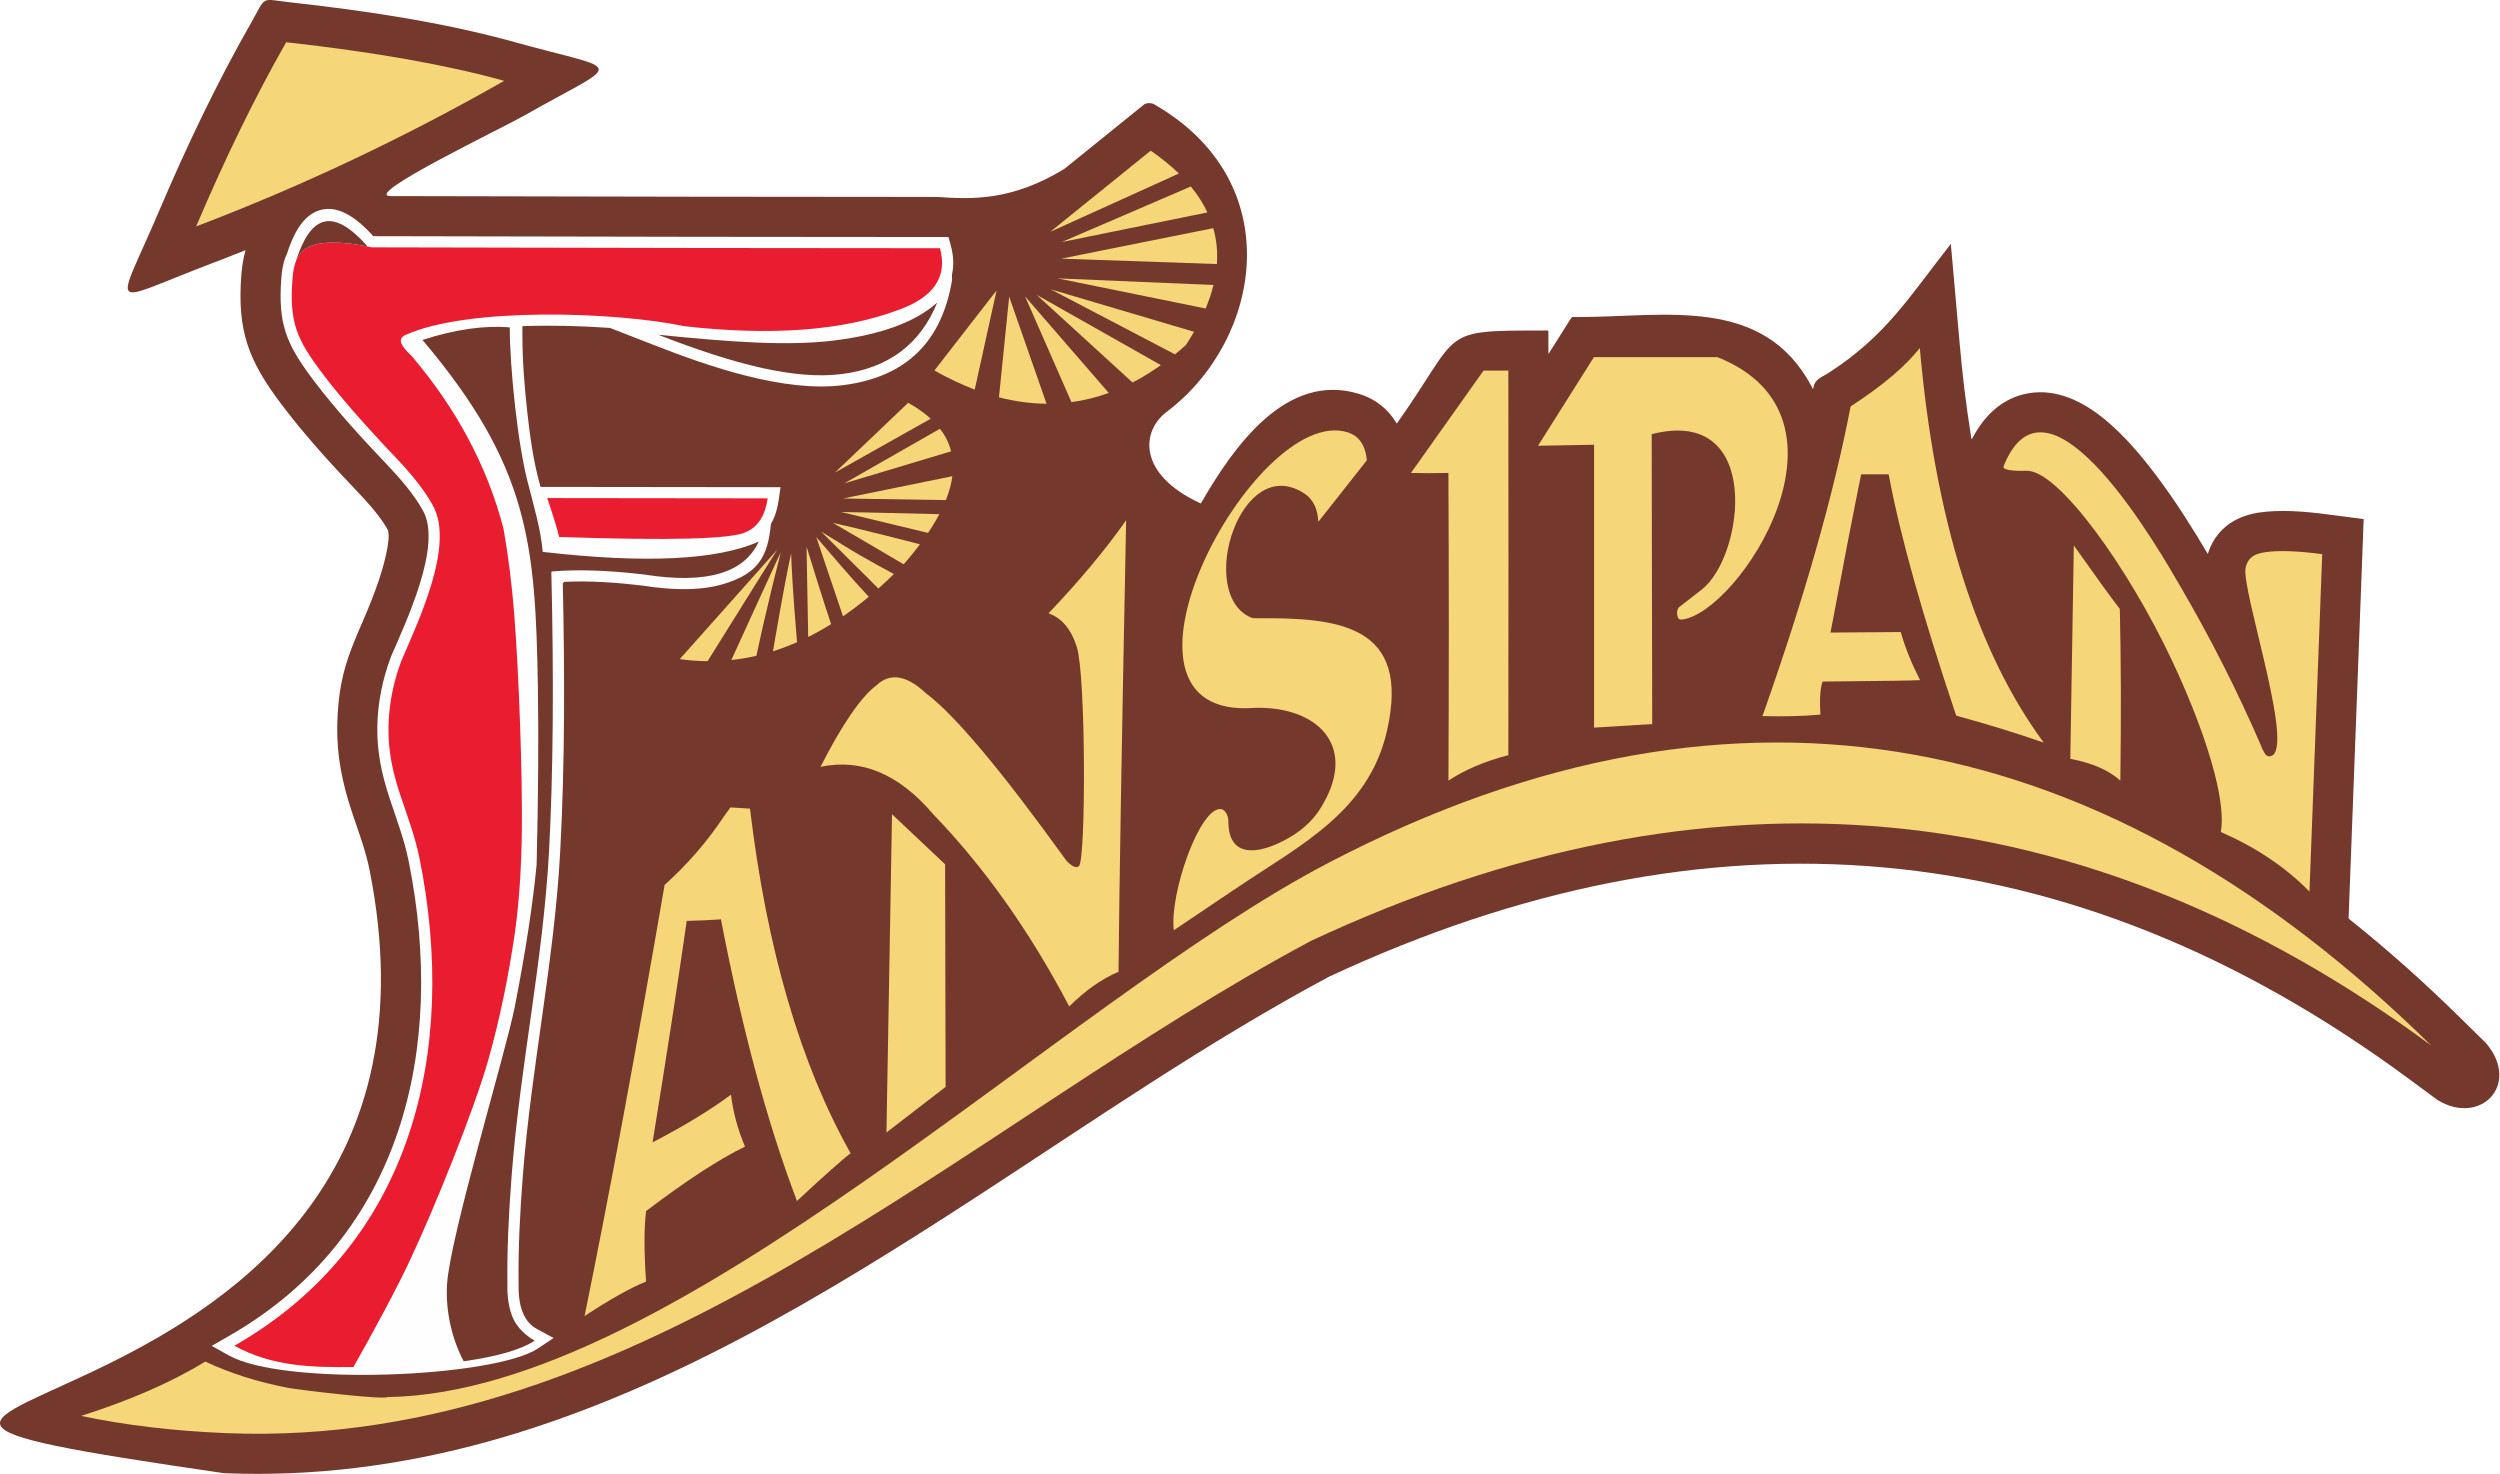
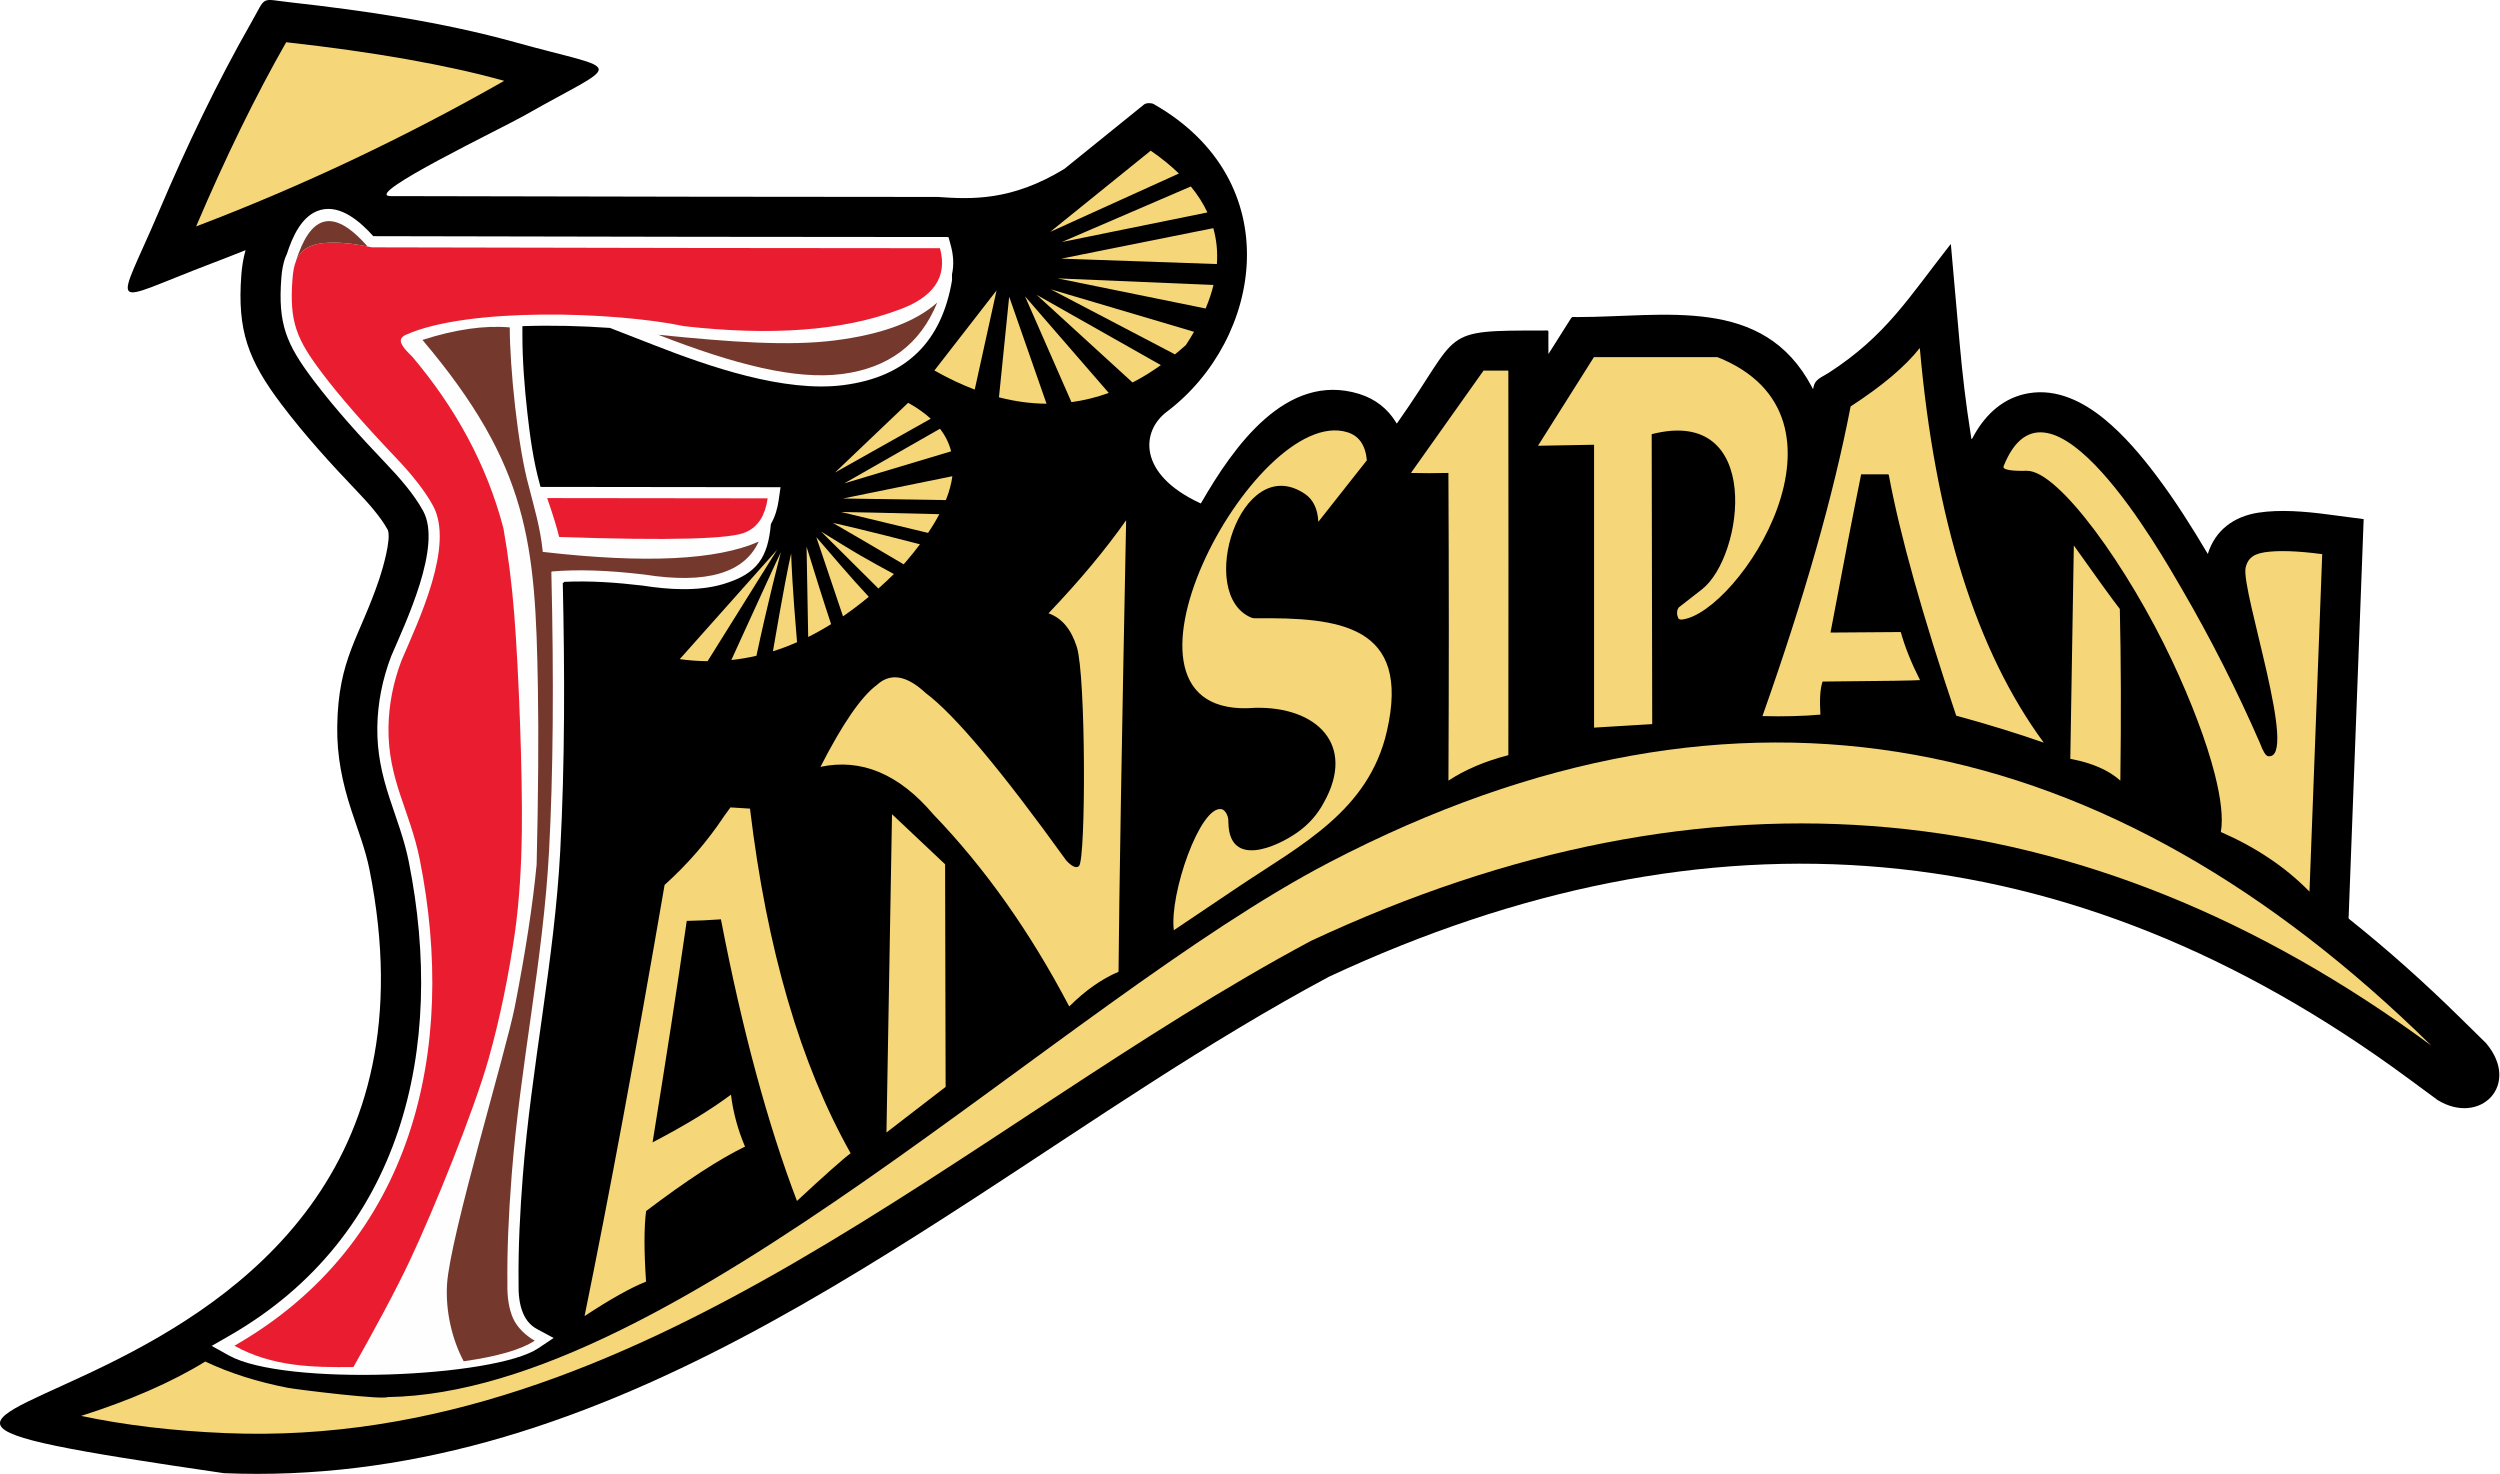
<svg xmlns="http://www.w3.org/2000/svg" viewBox="0 0 2434 1435" fill-rule="evenodd" clip-rule="evenodd" stroke-linejoin="round" stroke-miterlimit="2">
-   <path d="M1136.504 400.515c-25.99 19.106-28.79 61.172 31.64 89.207 1.1.51.88.68 1.45-.341 31.06-53.801 82.51-127.9 153.78-105.845 15.81 4.904 27.63 14.54 35.46 27.156 1.24 2.04.76 2.154 2.18.17 62.84-88.98 38.78-89.093 141.7-89.065 5.64 0 4.79-.964 4.79 4.62 0 5.528.03 11.056.03 16.583 0 1.956-.22 2.098.85.369 6.61-10.46 13.21-20.892 19.79-31.351 2.75-4.337 1.98-3.317 7.28-3.317 85.35 0 181.33-21.6 228.59 68.06 1.3 2.466 1.05 2.89 1.59.057 1.53-7.852 7.91-9.383 14.91-13.92 55.9-36.17 77.84-73.331 117.97-124.354 1.02-1.276.8-1.248.94.368 2.86 32.145 5.7 64.318 8.56 96.463 2.55 28.772 5.95 57.713 10.52 86.513 1.24 7.796.39 7.002 3.99.737 11.46-19.9 28.41-35.66 52.56-39.77 27.72-4.705 53.32 8.363 74.12 25.455 18.83 15.478 35.52 35.207 50.15 54.652 18.48 24.52 34.61 50.117 50.17 76.366 7.09-22.904 25.03-36.482 49.35-40.224 21.26-3.231 45.53-1.134 66.76 1.644l35.63 4.677c-.45 11.849-.91 23.698-1.33 35.547-4.14 109.53-8.25 219.033-12.42 328.564-.28 7.256-.56 14.54-.82 21.798-.14 3.118-.65 2.55 1.7 4.422 36.94 29.509 72.31 61.172 106.16 94.45 8.65 8.5 17.29 17.01 25.94 25.48 34.04 40.48-5.7 80.65-47.17 55.37-9.75-7.2-19.53-14.38-29.28-21.58-329.7-242.841-680.4-270.876-1050.16-98.53-118.6 63.47-230.37 141-343.1 214.27-148.2 96.32-304.272 190.92-475.938 238.37-84.019 23.21-169.71 34.35-256.904 30.7-607.181-88.73 259.568 1.24 141.761-587.768-3.884-19.445-11.367-38.494-17.519-57.316-8.929-27.156-14.258-53.121-13.861-81.865.964-66.415 21.713-86.286 41.017-143.83 3.033-9.014 11.707-38.211 8.277-47.48-7.285-13.294-19.474-26.674-29.877-37.616-25.823-27.042-51.108-54.822-73.672-84.7-32.315-42.802-43.2-71.63-39.118-125.857.623-8.221 1.871-16.384 4.138-24.293-11.367 4.564-22.819 9.014-34.271 13.379-102.415 38.92-92.692 49.01-49.804-51.79 26.617-62.531 56.012-124.326 89.716-183.372 15.052-26.39 8.022-22.82 38.211-19.474 72.624 8.107 147.94 19.19 218.438 38.778 108.057 30.047 106.328 16.1 8.844 71.547-22.252 12.642-156.245 76.847-130.649 78.293l296.476.595c78.916.056 157.865.142 236.775.227 33.14 2.324 72 4.08 123.45-27.326 26.9-21.742 50.68-40.961 77.61-62.703 1.96-1.587 7.03-1.73 9.41-.368 131.87 75.26 105.54 228.982 13.21 299.168z" fill="#74382d" />
+   <path d="M1136.504 400.515c-25.99 19.106-28.79 61.172 31.64 89.207 1.1.51.88.68 1.45-.341 31.06-53.801 82.51-127.9 153.78-105.845 15.81 4.904 27.63 14.54 35.46 27.156 1.24 2.04.76 2.154 2.18.17 62.84-88.98 38.78-89.093 141.7-89.065 5.64 0 4.79-.964 4.79 4.62 0 5.528.03 11.056.03 16.583 0 1.956-.22 2.098.85.369 6.61-10.46 13.21-20.892 19.79-31.351 2.75-4.337 1.98-3.317 7.28-3.317 85.35 0 181.33-21.6 228.59 68.06 1.3 2.466 1.05 2.89 1.59.057 1.53-7.852 7.91-9.383 14.91-13.92 55.9-36.17 77.84-73.331 117.97-124.354 1.02-1.276.8-1.248.94.368 2.86 32.145 5.7 64.318 8.56 96.463 2.55 28.772 5.95 57.713 10.52 86.513 1.24 7.796.39 7.002 3.99.737 11.46-19.9 28.41-35.66 52.56-39.77 27.72-4.705 53.32 8.363 74.12 25.455 18.83 15.478 35.52 35.207 50.15 54.652 18.48 24.52 34.61 50.117 50.17 76.366 7.09-22.904 25.03-36.482 49.35-40.224 21.26-3.231 45.53-1.134 66.76 1.644l35.63 4.677c-.45 11.849-.91 23.698-1.33 35.547-4.14 109.53-8.25 219.033-12.42 328.564-.28 7.256-.56 14.54-.82 21.798-.14 3.118-.65 2.55 1.7 4.422 36.94 29.509 72.31 61.172 106.16 94.45 8.65 8.5 17.29 17.01 25.94 25.48 34.04 40.48-5.7 80.65-47.17 55.37-9.75-7.2-19.53-14.38-29.28-21.58-329.7-242.841-680.4-270.876-1050.16-98.53-118.6 63.47-230.37 141-343.1 214.27-148.2 96.32-304.272 190.92-475.938 238.37-84.019 23.21-169.71 34.35-256.904 30.7-607.181-88.73 259.568 1.24 141.761-587.768-3.884-19.445-11.367-38.494-17.519-57.316-8.929-27.156-14.258-53.121-13.861-81.865.964-66.415 21.713-86.286 41.017-143.83 3.033-9.014 11.707-38.211 8.277-47.48-7.285-13.294-19.474-26.674-29.877-37.616-25.823-27.042-51.108-54.822-73.672-84.7-32.315-42.802-43.2-71.63-39.118-125.857.623-8.221 1.871-16.384 4.138-24.293-11.367 4.564-22.819 9.014-34.271 13.379-102.415 38.92-92.692 49.01-49.804-51.79 26.617-62.531 56.012-124.326 89.716-183.372 15.052-26.39 8.022-22.82 38.211-19.474 72.624 8.107 147.94 19.19 218.438 38.778 108.057 30.047 106.328 16.1 8.844 71.547-22.252 12.642-156.245 76.847-130.649 78.293l296.476.595c78.916.056 157.865.142 236.775.227 33.14 2.324 72 4.08 123.45-27.326 26.9-21.742 50.68-40.961 77.61-62.703 1.96-1.587 7.03-1.73 9.41-.368 131.87 75.26 105.54 228.982 13.21 299.168z" />
  <path d="M278.632 41.11c-29.849 52.328-59.074 112.11-87.676 179.32 102.019-38.778 201.997-86.003 299.962-141.732-55.757-15.506-126.51-28.035-212.286-37.588zm1.474 1310.036c-29.622-5.76-56.381-14.26-80.278-25.54-16.44 10.12-34.837 19.58-55.162 28.48-20.012 8.74-41.924 16.87-65.678 24.44 42.633 9.01 89.489 14.63 140.598 16.75 403.824 16.95 720.198-299.37 1056.838-479.28 386.73-180.596 751.78-147.657 1090.78 102.05-312.78-307.477-670.34-387.953-1072.72-178.558-261.19 135.922-637.569 516.018-916.555 520.698v-.37c-.028 4-88.951-6.94-97.823-8.67z" fill="#f5d679" />
  <path d="M606.6 1088.396c-12.983 69.79-25.455 134.11-37.474 192.93 12.473-8.19 23.669-15.08 33.591-20.64 10.063-5.64 18.822-9.95 26.277-12.92-.992-14.74-1.503-27.81-1.503-39.21 0-11.45.511-21.23 1.531-29.31l.029-.17.113-.08c19.474-14.77 37.247-27.38 53.32-37.87 15.959-10.38 30.245-18.66 42.859-24.81a193.38 193.38 0 01-8.73-25.2c-2.24-8.39-3.912-16.83-4.933-25.37-9.807 7.32-20.948 14.77-33.42 22.4-12.699 7.74-26.787 15.67-42.265 23.72l-.652.34.114-.73c6.406-39.43 12.359-77.08 17.915-112.94 5.527-35.797 10.601-69.7 15.193-101.646l.057-.312h.312c10.545-.198 21.43-.68 32.627-1.502h.34l.057.312c20.778 107.628 45.411 198.908 73.956 273.858 13.66-12.7 24.86-22.94 33.62-30.67 8.62-7.69 14.82-12.93 18.65-15.76-24.43-43.35-44.82-92.98-61.14-148.88-16.359-55.928-28.633-118.148-36.853-186.662l-19.021-1.19-6.321 8.702v.028a348.214 348.214 0 01-26.759 35.178 354.169 354.169 0 01-31.039 31.55c-13.947 81.099-27.44 156.724-40.451 226.854zm261.864-295.679l-5.41 309.879 57.6-44.39-.51-216.733-51.68-48.756z" fill="#f5d679" />
  <path d="M908.684 792.859c25.15 26.107 48.76 54.793 70.84 86.03 22 31.125 42.49 64.8 61.49 100.999 15.59-15.533 31.57-26.787 47.99-33.76.65-77.698 3.11-224.25 7.4-439.597-9.98 14.202-21.21 28.772-33.68 43.767-12.67 15.194-26.65 30.812-41.9 46.828 12.9 4.536 22.09 15.449 27.58 32.797 8.85 28.006 8.85 205.965 2.19 213.109-2.5 2.664-6.64.935-12.42-5.16l-.03-.056c-31.52-43.795-58.68-79.285-81.49-106.47-22.82-27.184-41.28-46.062-55.39-56.607l-.03-.03c-9.3-8.644-17.89-13.633-25.8-14.937-7.88-1.304-15.1 1.049-21.65 7.03l-.03.028c-7.71 5.726-16.16 15.307-25.37 28.715-9.1 13.266-18.96 30.274-29.57 51.052 19.82-4.195 38.84-2.494 57.07 5.102 18.42 7.682 36.02 21.402 52.8 41.16zm403.15-372.019c-90.65-28.035-255.46 281.678-89.95 268.299 60.24-1.446 98.48 36 67.1 92.04-6.15 11.68-14.74 21.402-25.74 29.169-20.95 14.825-65.76 34.158-67.24-8.334.15-6.292-1.19-8.985-2.86-11.338-1.19-1.673-2.52-2.636-4-2.891-20.74-3.515-50.74 82.544-46.31 117.892 16.44-11.083 37.36-25.171 62.81-42.236 60.75-40.762 126.88-73.701 144.68-151.738 23.59-103.267-46.32-110.693-128.24-109.73-1.22.029-2.72-.226-3.71-.595-54.31-22.48-10.63-162.538 51.99-120.586 8.1 5.443 12.53 14.514 13.18 27.24l47.25-59.923c-1.39-14.712-7.71-23.783-18.96-27.27zm98.33 39.996c.26 50.174.4 100.149.4 149.953 0 49.55-.14 99.298-.37 149.244 8.02-5.3 16.87-10.006 26.5-14.116 9.78-4.167 20.39-7.74 31.84-10.687.08-61.682.11-124.101.11-187.257 0-63.127-.03-125.518-.11-187.143h-24.18l-70.67 99.638c5.87.17 11.76.227 17.69.227 6.18 0 12.33-.085 18.42-.227l.37-.028v.396zm87.22-26.844l54.6-.992v275.414l56.61-3.43-.51-282.274c108.82-27.921 90.14 118.999 48.87 151.144-.51.425-1.02.822-1.53 1.19l-20.93 16.3c-1.89 2.239-2.12 6.576-1.18 8.503.16 1.276.62 2.212 1.36 2.75.76.567 1.81.737 3.2.567 54.93-6.973 180.51-197.15 34.3-255.43h-120.36l-54.43 86.258zm304.39-38.324c-16.7 86.598-45.33 187.115-85.86 301.52 10.43.285 20.35.285 29.76.03 9.41-.227 18.31-.737 26.67-1.474-.9-14.457-.25-25.115 2.02-31.92l.08-.254h.28c30.39-.255 53.55-.51 69.4-.765 14.48-.227 22.87-.454 25.2-.652-4.25-8.42-7.94-16.526-11.06-24.293-3.12-7.824-5.69-15.335-7.68-22.507l-68.4.51.08-.453c6.19-32.854 11.74-62.022 16.67-87.534 4.96-25.512 9.27-47.424 13.01-65.764l.06-.283h26.51v.368l.36-.057c5.45 29.339 13.64 63.582 24.61 102.728 10.94 39.09 24.63 83.055 41.07 131.896 15.34 4.167 30.19 8.476 44.56 12.926 14.03 4.309 27.58 8.759 40.68 13.323-32.77-44.447-59.22-98.646-79.31-162.54-20.16-64.09-33.96-137.99-41.36-221.668-7.06 8.929-16.1 18.085-27.13 27.439-11.31 9.58-24.72 19.389-40.22 29.424zm313 247.662c18.45 39.232 33.48 78.52 41.64 110.807v.029c5.78 22.847 8.14 42.207 5.84 55.587l-.06.283.29.114c16.89 7.37 32.45 15.817 46.68 25.37 14.23 9.524 27.16 20.183 38.72 31.918l.63.595c4.17-109.502 8.27-219.004 12.39-328.535l-.32-.028c-24.23-3.175-42.83-3.742-55.81-1.758-13.1 1.984-16.75 7.824-18.48 15.08v.029c-4.4 22.592 52.21 187.597 21.97 183.43-2.24-.312-4.82-4.366-7.71-12.104v-.03a1447.898 1447.898 0 00-76.94-151.794c-19.07-32.74-129.43-228.104-173-118.205-1.47 4.933 19.2 4.337 22.63 4.252 30.78-.595 98.5 93.515 141.53 184.96z" fill="#f5d679" />
  <path d="M2064.374 760.033c.82-62.9.65-118.63-.51-167.16-3.57-4.563-9.13-12.046-16.64-22.421-7.43-10.261-16.81-23.386-28.15-39.373l-3.43 207.723c10.66 1.984 20.1 4.762 28.29 8.362 7.97 3.515 14.8 7.795 20.44 12.869z" fill="#f5d679" />
  <path d="M926.854 267.145l.06 5.64c-9.92 59.302-43.94 94.196-105.7 102.162-57.745 7.455-131.19-18.17-184.34-38.92l-43.03-16.753c-27.042-1.956-56.693-2.721-85.238-1.73v8.647c0 25 2.07 50.995 4.848 75.855 2.523 22.649 5.924 47.367 12.104 69.364l.028.113.057.17c.198.766.397 1.559.595 2.353l233.688.283-1.757 12.388c-1.163 8.164-3.459 16.299-7.626 23.47-2.919 32.004-12.614 48.5-46.658 58.564-24.434 7.2-53.32 5.3-78.208 1.389-25.058-2.976-51.278-4.875-76.734-3.628l.057.85-1.077.029c1.928 86.995 2.126 174.67-2.495 261.524-5.64 106.016-28.176 210.1-36.396 315.86-2.693 34.62-4.564 69.62-4.139 104.35v.39c-.227 9.75.624 20.7 4.649 29.68 2.891 6.52 7.228 11.51 13.493 14.89l15.959 8.58-15.052 10.07c-42.52 28.43-246.869 37.16-301.011 7l-16.838-9.38 16.724-9.59c169.512-96.94 211.408-280.71 175.153-461.9-4.28-21.515-11.905-41.103-18.708-61.824-7.597-23.216-12.246-44.504-11.906-69.137.34-23.584 4.989-46.573 13.351-68.627 0-.028.029-.085.057-.141l.057-.17.056-.142c14.032-32.825 49.748-107.121 31.153-141.251-8.986-16.497-23.159-32.57-36.057-46.091-24.548-25.738-49.294-52.866-70.752-81.27-26.589-35.262-34.696-54.736-31.323-99.41.51-7.087 1.672-14.655 4.365-21.232l.085-.17v-.028c.312-.71.624-1.417.964-2.126 5.329-16.498 14.485-37.956 32.797-42.86 19.786-5.301 38.693 11.565 51.335 25.54l312.548.624 247.462.227 2.19 8.022c2.63 9.58 3.26 19.19 1.21 28.346z" fill="#fefefe" />
  <path d="M500.641 597.722c-2.324-29.17-5.811-56.892-10.46-83.141v-.028c-16.299-62.561-47.168-118.091-88.838-167.33-3.288-3.43-13.011-11.876-10.828-17.234.68-1.616 2.183-2.948 4.507-3.997 60.718-27.212 203.669-22.563 271.247-8.42 42.237 4.792 80.589 5.898 115.085 3.346 34.5-2.551 65.14-8.76 91.93-18.68l.11.369-.11-.37c17.89-6.178 30.3-14.342 37.25-24.49 6.89-10.063 8.44-22.082 4.62-36.085l-239.162-.227-313.965-.624c-14.513-3.033-31.975-5.754-46.828-4.167-11.679 1.248-19.588 5.103-23.698 11.566l-.028.056c-1.163 1.418-2.183 3.204-3.09 5.3 0 .058-.029.086-.029.143-1.842 4.45-3.061 10.43-3.6 17.887-3.174 42.094 3.969 58.677 29.169 92.04 16.242 21.515 39.543 48.303 69.931 80.334 17.433 18.085 30.019 34.243 37.729 48.388 21.033 38.636-13.748 111.146-30.699 150.746-8.107 21.402-12.303 43.058-12.643 64.942-.737 50.995 20.891 81.042 30.416 128.664 36.992 184.936-6.01 373.746-180.425 473.496 36.453 20.33 75.996 21.23 115.88 20.73 19.559-34.73 40.224-72.51 55.134-104.18 23.074-49.04 62.419-145.84 76.507-196.04 10.772-38.33 19.361-79.826 25.824-124.5 3.911-28.857 6.066-61.313 6.491-97.37.652-55.417-2.863-153.411-7.427-211.124z" fill="#ea1c30" />
  <path d="M315.199 236.644c13.436-1.445 28.998.652 42.604 3.289-35.461-40.508-56.324-27.78-69.619 14.173.596-1.162 2.495-4.847 3.289-5.84l.028-.056c4.11-6.463 12.019-10.318 23.698-11.566zm181.105 82.12c-12.416-1.077-25.739-.595-39.912 1.446-14.145 2.04-29.197 5.612-45.099 10.743 103.89 122.797 110.069 198.51 112.394 338.457.793 46.998.397 104.37-1.219 172.176v.028c-3.685 38.778-10.772 84.926-21.232 138.445-8.447 43.227-63.099 223.767-65.99 270.227-1.644 26.31 4.989 54.17 16.214 75.06 32.939-4.73 56.126-11.4 69.165-20.1-8.22-4.42-17.064-12.67-21.033-21.6-4.053-9.12-5.924-20.58-5.584-34.38v-.03c-.368-29.85 1.02-64.94 4.167-105.28 8.305-107.09 30.756-209.62 36.397-315.636 3.997-75.061 4.734-165.572 2.211-271.56h.397l-.057-.368c25.115-2.182 55.162-1.19 90.085 2.977 30.416 4.79 54.964 4.45 73.616-1.077 18.227-5.358 30.841-15.704 37.842-30.955-20.296 8.958-47.763 14.315-82.403 16.016-35.121 1.729-77.641-.255-127.559-6.01l-.34-.028.028-.368c-2.239-22.791-8.022-41.613-13.323-62.59-11.083-39.401-18.793-117.75-18.765-155.593z" fill="#74382d" />
  <path d="M671.173 524.333c30.388-.823 48.87-2.977 55.446-6.463l.028-.03c5.755-2.55 10.375-6.604 13.833-12.103 3.43-5.414 5.726-12.274 6.917-20.551l-214.639-.255c2.693 7.852 5.017 14.939 6.973 21.23 1.927 6.294 3.486 11.85 4.649 16.612 54.141 1.87 96.406 2.382 126.793 1.56z" fill="#ea1c30" />
  <path d="M819.824 364.147c45.27-5.84 76.16-29.027 92.66-69.562-20.89 18.68-53.91 30.954-99.1 36.765-45.44 5.868-102.554 1.672-172.57-5.443 74.325 28.97 133.6 44.107 179.01 38.24z" fill="#74382d" />
  <path d="M756.666 535.189l-94.875 106.555c4.45.595 8.9 1.077 13.351 1.417 4.62.34 9.212.538 13.776.567l67.748-108.54zm3.6 2.353c-4.762 9.723-23.272 50.542-48.245 105.052 4.025-.425 8.022-.964 12.047-1.644 4.11-.68 8.249-1.503 12.387-2.466 11.027-51.704 21.373-91.134 23.811-100.942zm10.008 1.304c-2.1 8.589-8.023 38.268-17.746 95.244a234.944 234.944 0 0011.622-3.997 263.068 263.068 0 0011.854-4.847c-4.43-51.336-5.5-78.208-5.73-86.4zm14.99-6.576l1.59 87.902c3.69-1.843 7.37-3.8 11.03-5.868 3.77-2.097 7.51-4.308 11.28-6.633-8.31-25.001-16.13-50.23-23.9-75.401zm9.47-9.355l26.02 77.159c4.2-2.891 8.39-5.924 12.53-9.071 4.2-3.174 8.39-6.52 12.56-9.978-16.89-18.028-34.98-39.401-51.11-58.11zm4.71-5.386l55.76 55.446a418.11 418.11 0 007.62-6.945c2.49-2.324 5.02-4.705 7.48-7.143a1287.06 1287.06 0 01-32.82-18.2c-10.63-6.121-26.76-16.326-38.04-23.158zm44.98 11.056a4710.252 4710.252 0 0135.32 20.806l1.34-1.39c2.72-3.174 5.32-6.292 7.82-9.382 2.35-2.92 4.62-5.811 6.77-8.702-50.43-13.068-77.18-19.162-84.87-20.863 11.8 6.803 22.74 13.153 33.62 19.53zm-25.51-30.105l84.64 20.353c2.16-3.174 4.14-6.321 6.01-9.411 1.79-2.976 3.43-5.896 4.96-8.815-54.7-1.418-85.86-1.956-95.61-2.126zm1.84-13.152l100.15 1.559c1.65-4.11 3.01-8.136 4.05-12.047 1.03-3.827 1.79-7.57 2.27-11.197l-106.47 21.685zm1.28-14.74l103.97-31.181a59.006 59.006 0 00-4.16-11.367c-1.82-3.657-4.06-7.2-6.69-10.63l-93.12 53.178zm-9.1-10.518l93.23-52.411c-3-2.75-6.29-5.386-9.92-7.937-3.68-2.637-7.71-5.131-12.07-7.541l-71.24 67.89zm96.78-99.353c6.63 3.77 13.23 7.17 19.78 10.29a265.251 265.251 0 0019.5 8.277l21.26-96.52-60.54 77.953zm72.82-71.858l-9.95 97.965a200.49 200.49 0 0023.47 4.62 183.549 183.549 0 0022.85 1.616l-36.37-104.201zm15.42-.341l45.21 103.01c6.15-.85 12.3-2.011 18.4-3.514a180 180 0 0017.91-5.47l-81.52-94.026zm11.34-1.445l93.34 85.323a210.69 210.69 0 0014-7.91c4.54-2.777 9.08-5.782 13.58-9.013l-120.92-68.4zm13.69-5.386l120.95 63.326c1.76-1.446 3.52-2.891 5.27-4.394a422.86 422.86 0 005.42-4.734c1.44-2.24 2.86-4.45 4.19-6.633 1.28-2.097 2.5-4.167 3.69-6.208l-139.52-41.357zm6.66-10.658l144.17 29.338c1.64-3.94 3.12-7.823 4.39-11.65 1.28-3.8 2.36-7.54 3.26-11.254l-151.82-6.434zm3.57-19.219l151.54 5.272c.43-6.038.34-11.99-.23-17.801a99.843 99.843 0 00-3.26-17.15l-148.05 29.679zm.54-16.158l141.79-28.828c-2.02-4.31-4.37-8.561-7.03-12.756-2.72-4.252-5.76-8.42-9.13-12.53l-125.63 54.114zm-11.26-9.922l125.27-56.805c-3.91-3.8-8.14-7.54-12.67-11.197-4.6-3.742-9.53-7.427-14.77-11.027l-97.83 79.03z" fill="#f5d679" />
</svg>
